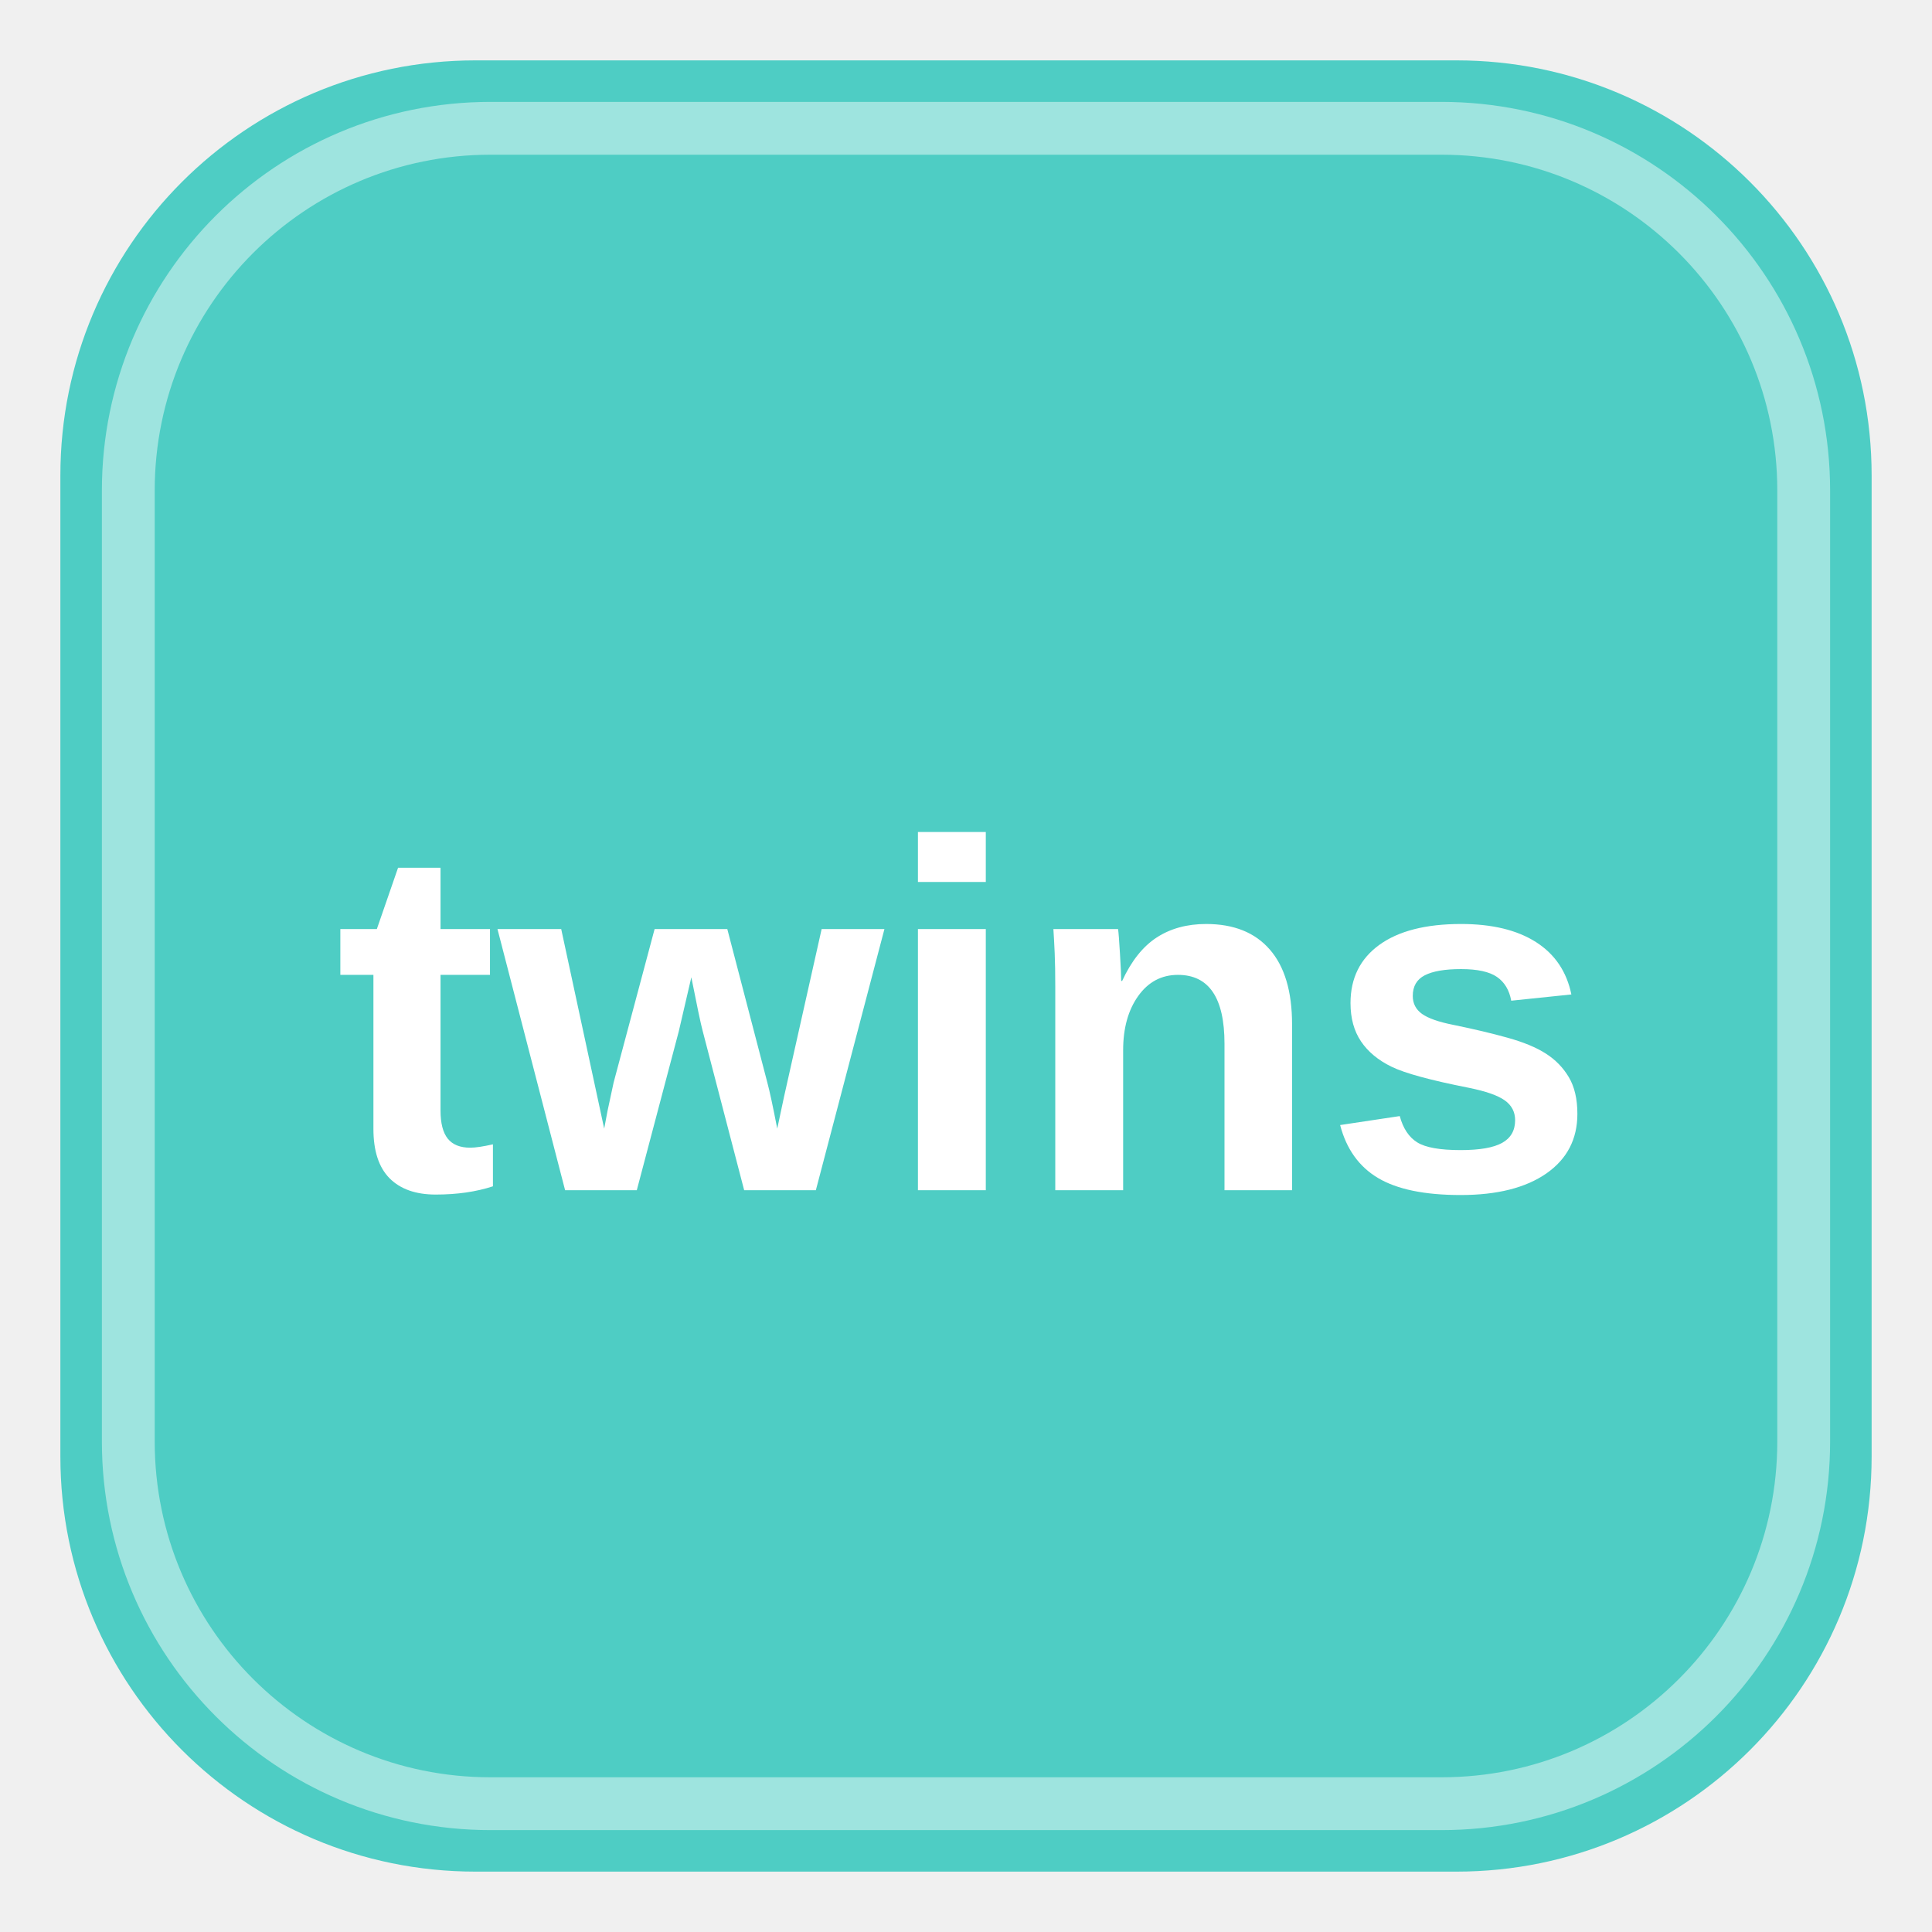
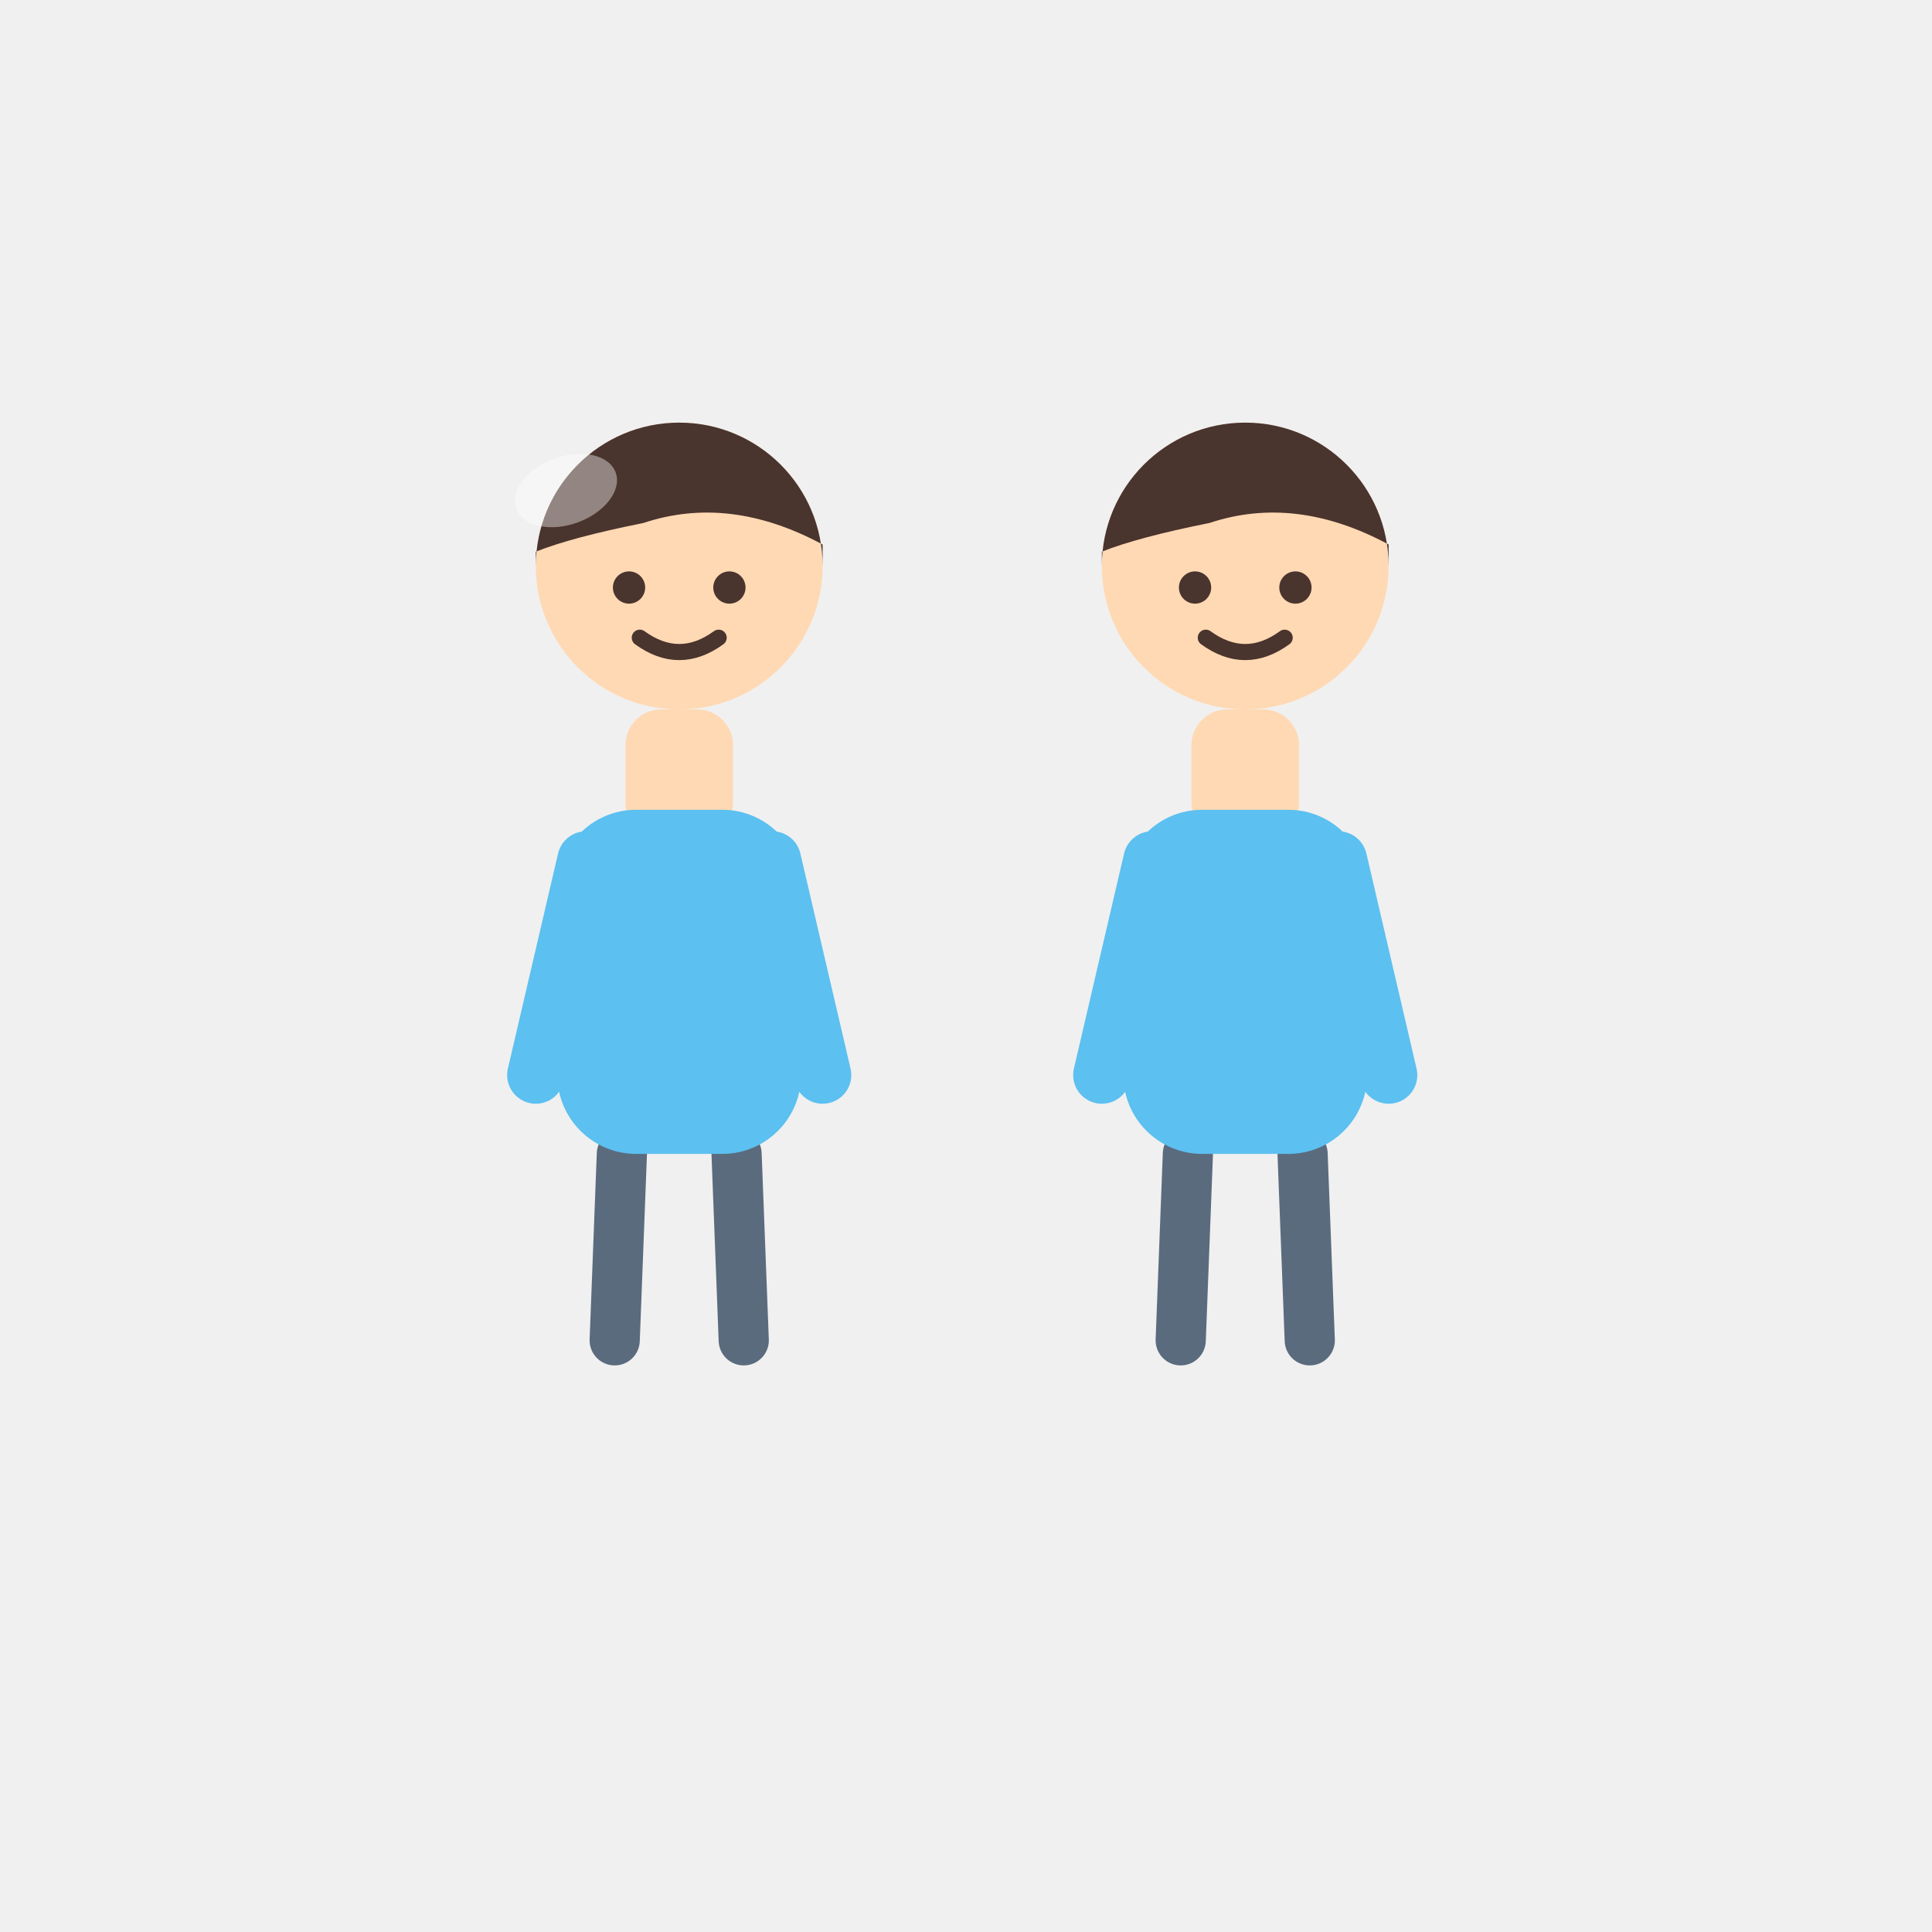
<svg xmlns="http://www.w3.org/2000/svg" width="512" height="512" viewBox="0 0 512 512">
-   <rect x="16" y="16" width="480" height="480" rx="110" fill="#4ECDC4" />
-   <rect x="34" y="34" width="444" height="444" rx="96" fill="none" stroke="rgba(255,255,255,0.45)" stroke-width="14" />
-   <text x="256" y="270" font-family="Arial, Helvetica, sans-serif" font-weight="bold" font-size="131" fill="#FFFFFF" text-anchor="middle" dominant-baseline="central">twins</text>
+   <path d="M164.8 305.8 L162.9 355.2" stroke="#5B6B7E" stroke-width="13.3" fill="none" stroke-linecap="round" stroke-linejoin="round" opacity="1" />
+   <path d="M195.2 305.8 L197.1 355.2" stroke="#5B6B7E" stroke-width="13.3" fill="none" stroke-linecap="round" stroke-linejoin="round" opacity="1" />
+   <rect x="165.75" y="188" width="28.5" height="34.2" rx="9.5" fill="#FFD9B3" />
+   <circle cx="180" cy="150" r="38" fill="#FFD9B3" />
+   <path d="M142 150 A38 38 0 0 1 218 150 L218 144.3 Q193.3 131 170.5 138.6 Q151.5 142.4 142 146.2 Z" fill="#4A342E" />
+   <circle cx="166.7" cy="155.7" r="4.275" fill="#4A342E" />
+   <circle cx="193.3" cy="155.7" r="4.275" fill="#4A342E" />
+   <path d="M169.55 169 Q180 176.6 190.45 169" stroke="#4A342E" stroke-width="4.275" fill="none" stroke-linecap="round" stroke-linejoin="round" opacity="1" />
+   <rect x="147.7" y="214.6" width="64.6" height="91.2" rx="20.9" fill="#5CC0F0" />
+   <path d="M155.3 227.9 L142 284.9" stroke="#5CC0F0" stroke-width="15.2" fill="none" stroke-linecap="round" stroke-linejoin="round" opacity="1" />
+   <path d="M204.7 227.9 L218 284.9" stroke="#5CC0F0" stroke-width="15.2" fill="none" stroke-linecap="round" stroke-linejoin="round" opacity="1" />
+   <path d="M314.8 305.8 L312.9 355.2" stroke="#5B6B7E" stroke-width="13.3" fill="none" stroke-linecap="round" stroke-linejoin="round" opacity="1" />
+   <path d="M345.2 305.8 L347.1 355.2" stroke="#5B6B7E" stroke-width="13.3" fill="none" stroke-linecap="round" stroke-linejoin="round" opacity="1" />
+   <rect x="315.75" y="188" width="28.5" height="34.2" rx="9.5" fill="#FFD9B3" />
+   <circle cx="330" cy="150" r="38" fill="#FFD9B3" />
+   <path d="M292 150 A38 38 0 0 1 368 150 L368 144.3 Q343.3 131 320.5 138.6 Q301.5 142.4 292 146.2 Z" fill="#4A342E" />
+   <circle cx="316.7" cy="155.7" r="4.275" fill="#4A342E" />
+   <circle cx="343.3" cy="155.7" r="4.275" fill="#4A342E" />
+   <path d="M319.55 169 Q330 176.6 340.45 169" stroke="#4A342E" stroke-width="4.275" fill="none" stroke-linecap="round" stroke-linejoin="round" opacity="1" />
+   <rect x="297.7" y="214.6" width="64.6" height="91.2" rx="20.9" fill="#5CC0F0" />
+   <path d="M305.3 227.9 L292 284.9" stroke="#5CC0F0" stroke-width="15.2" fill="none" stroke-linecap="round" stroke-linejoin="round" opacity="1" />
+   <path d="M354.7 227.9 L368 284.9" stroke="#5CC0F0" stroke-width="15.2" fill="none" stroke-linecap="round" stroke-linejoin="round" opacity="1" />
+   <ellipse cx="150" cy="130" rx="14" ry="9" fill="#FFFFFF" opacity="0.4" transform="rotate(-20 150 130)" />
</svg>
